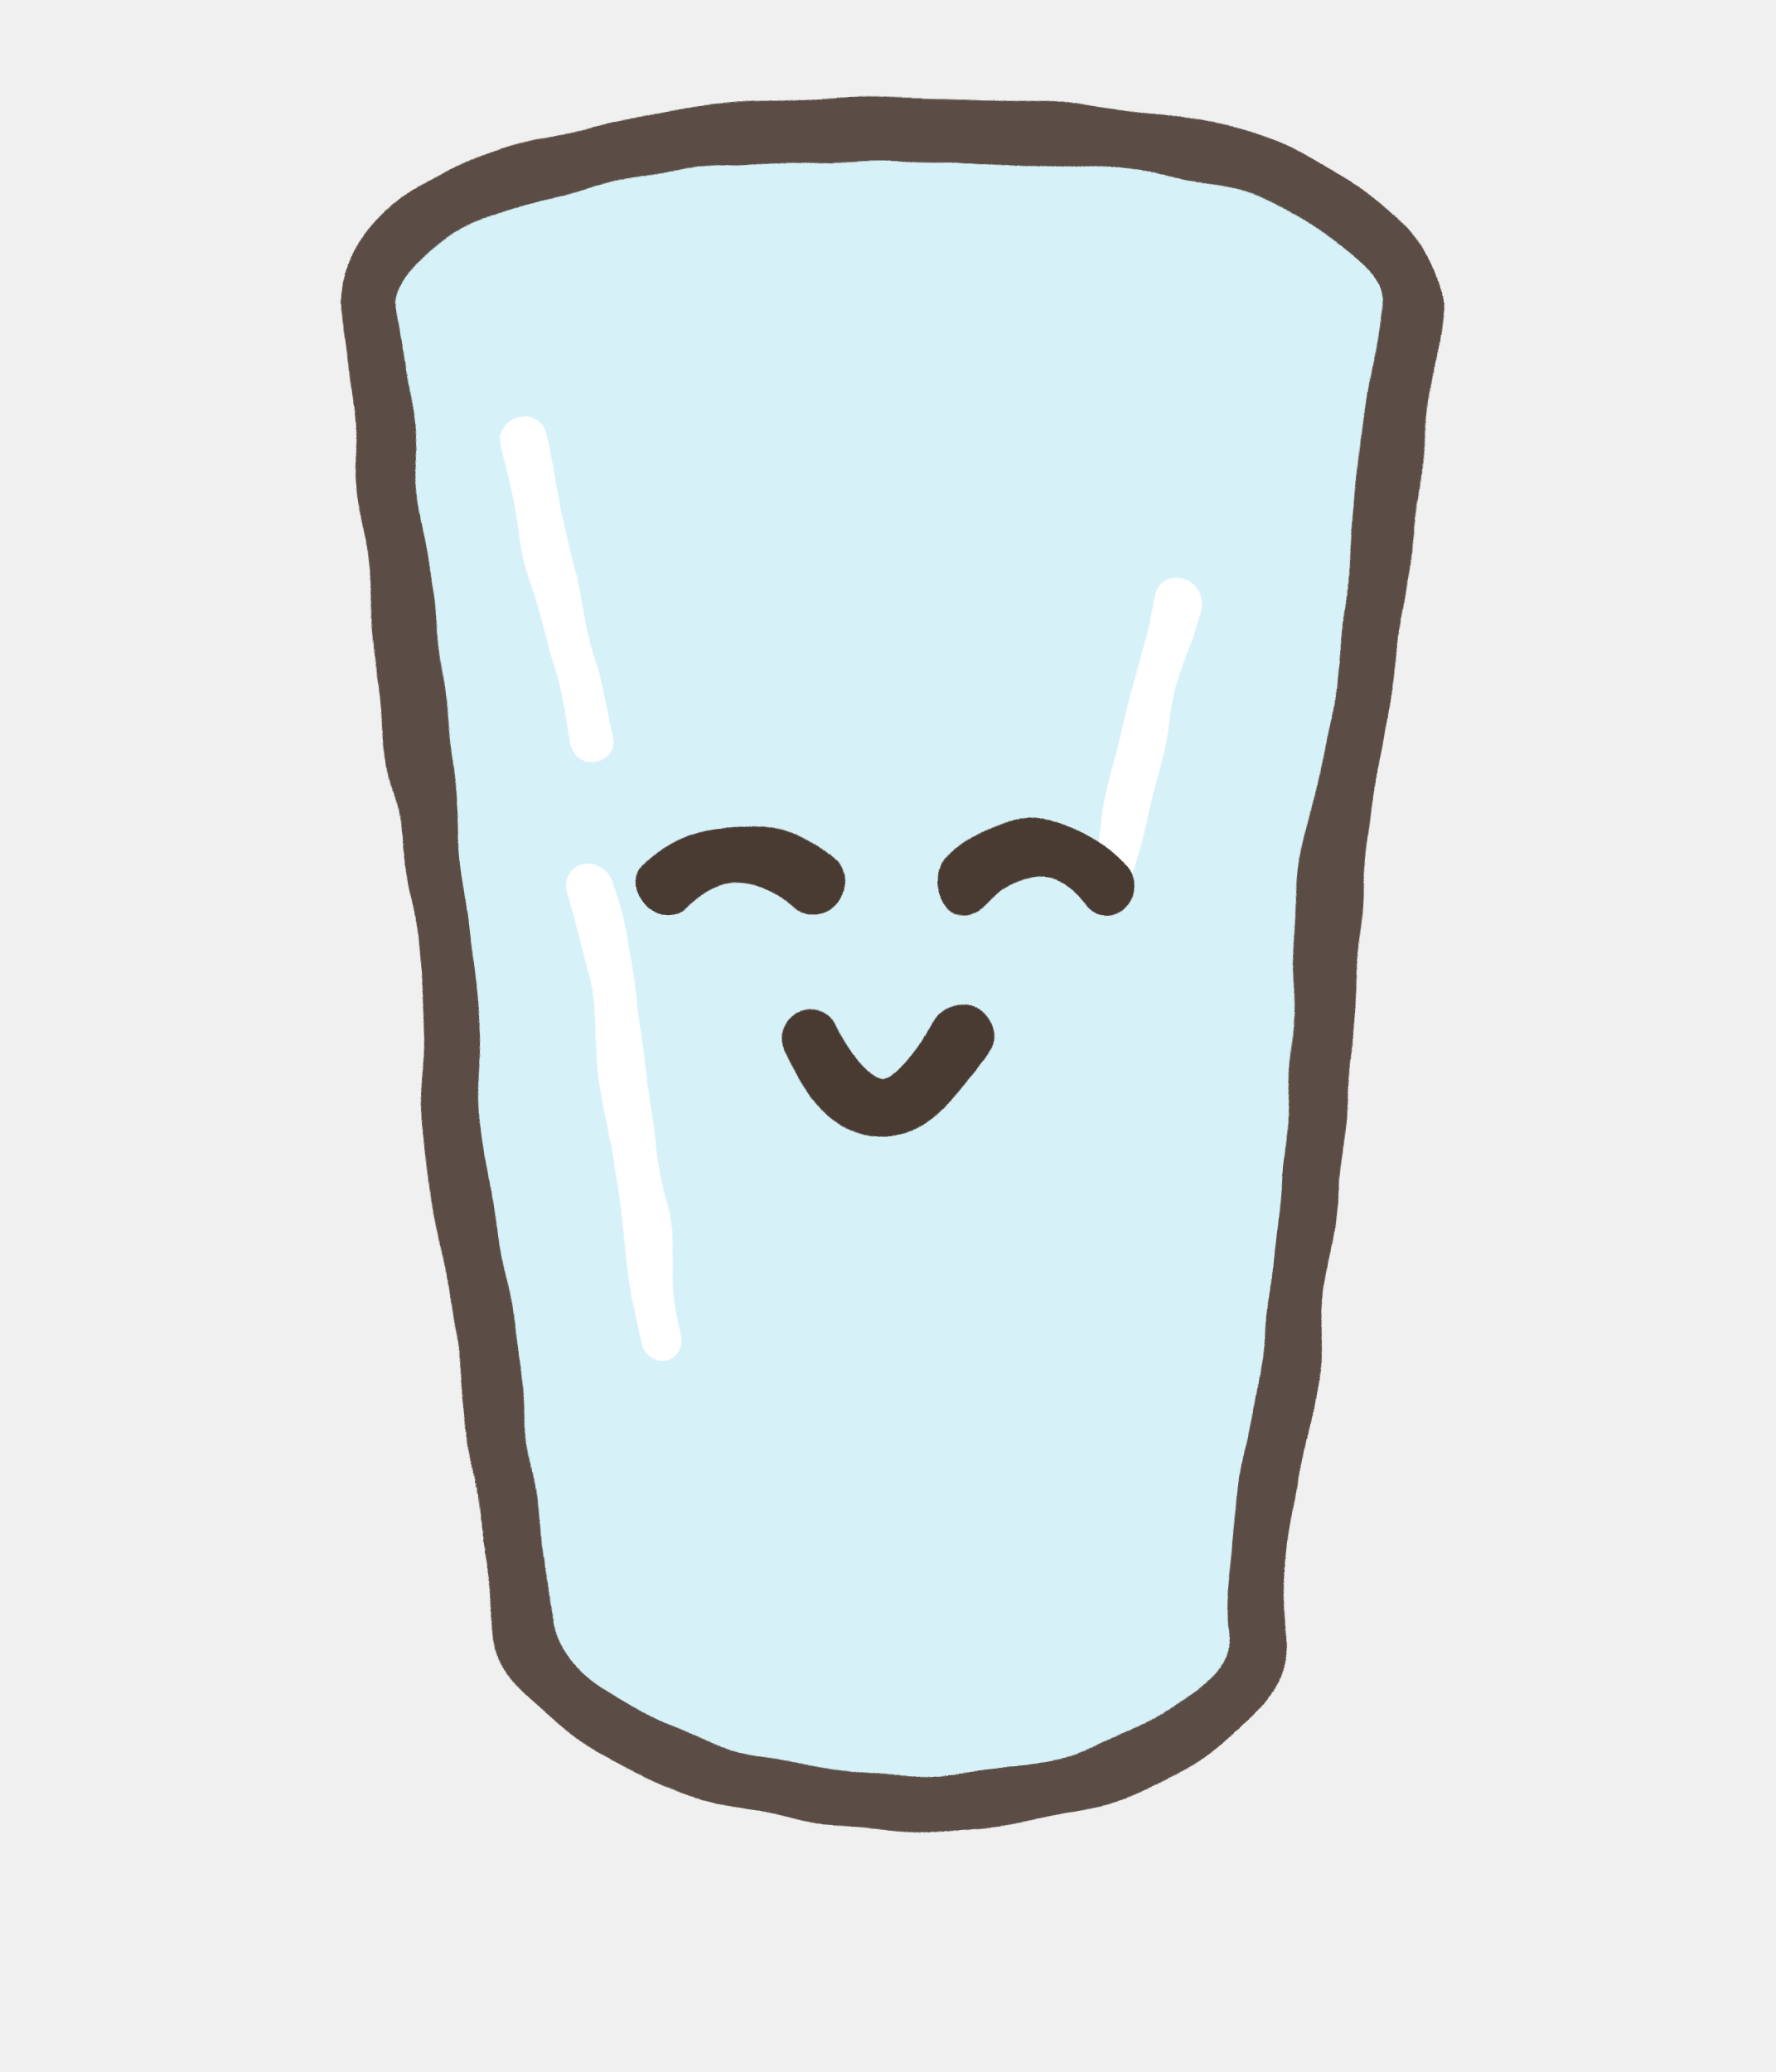
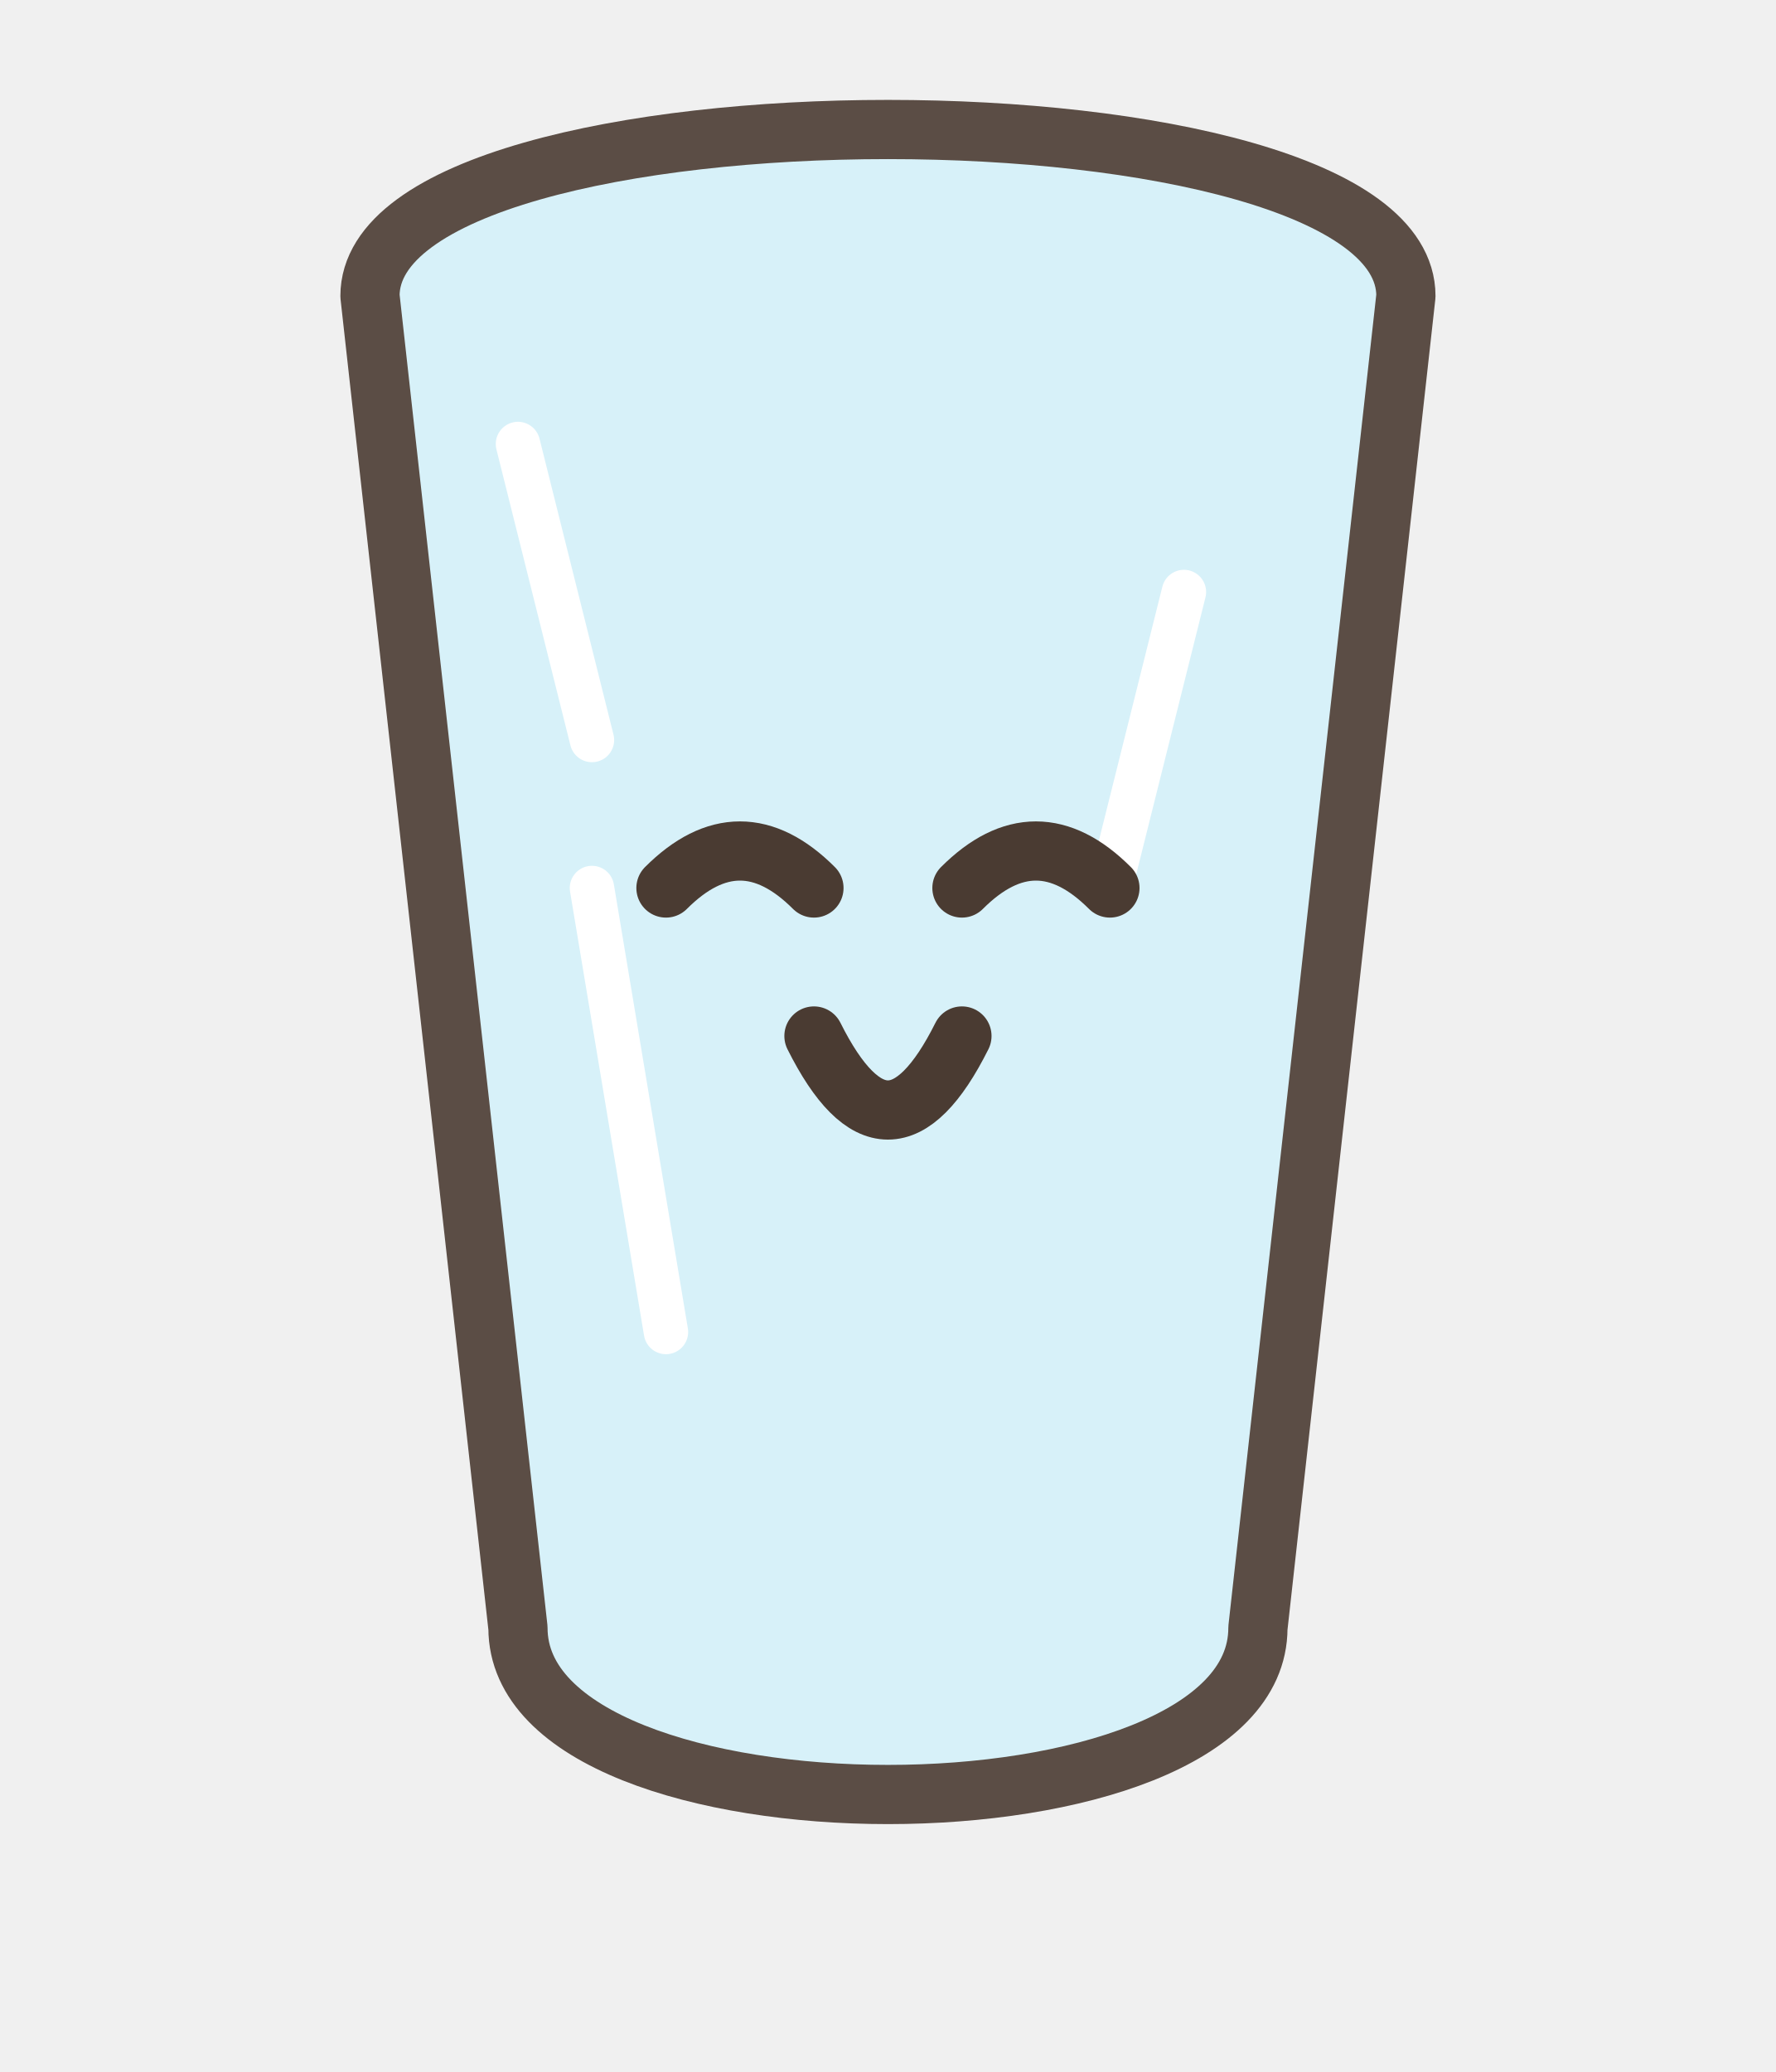
<svg xmlns="http://www.w3.org/2000/svg" viewBox="-10 -10 120 140">
-   <defs>
-     <filter id="scribble">
-       <feTurbulence type="fractalNoise" baseFrequency="0.05" numOctaves="3" result="noise" />
-       <feDisplacementMap in="SourceGraphic" in2="noise" scale="3" xChannelSelector="R" yChannelSelector="G" />
-     </filter>
-   </defs>
-   <g filter="url(#scribble)" stroke="#4A3B32" stroke-linecap="round" stroke-linejoin="round">
+   <g stroke="#4A3B32" stroke-linecap="round" stroke-linejoin="round">
    <path d="M15,10 C15,-5 85,-5 85,10 L75,100 C75,115 25,115 25,100 Z" fill="#D4F1F9" stroke-width="4" opacity="0.9" />
    <path d="M25,20 L30,40 M30,50 L35,80" fill="none" stroke="#FFFFFF" stroke-width="3" />
    <path d="M70,30 L65,50" fill="none" stroke="#FFFFFF" stroke-width="3" />
    <path d="M35,50 Q40,45 45,50 M55,50 Q60,45 65,50" fill="none" stroke-width="4" />
    <path d="M45,60 Q50,70 55,60" fill="none" stroke-width="4" />
  </g>
</svg>
